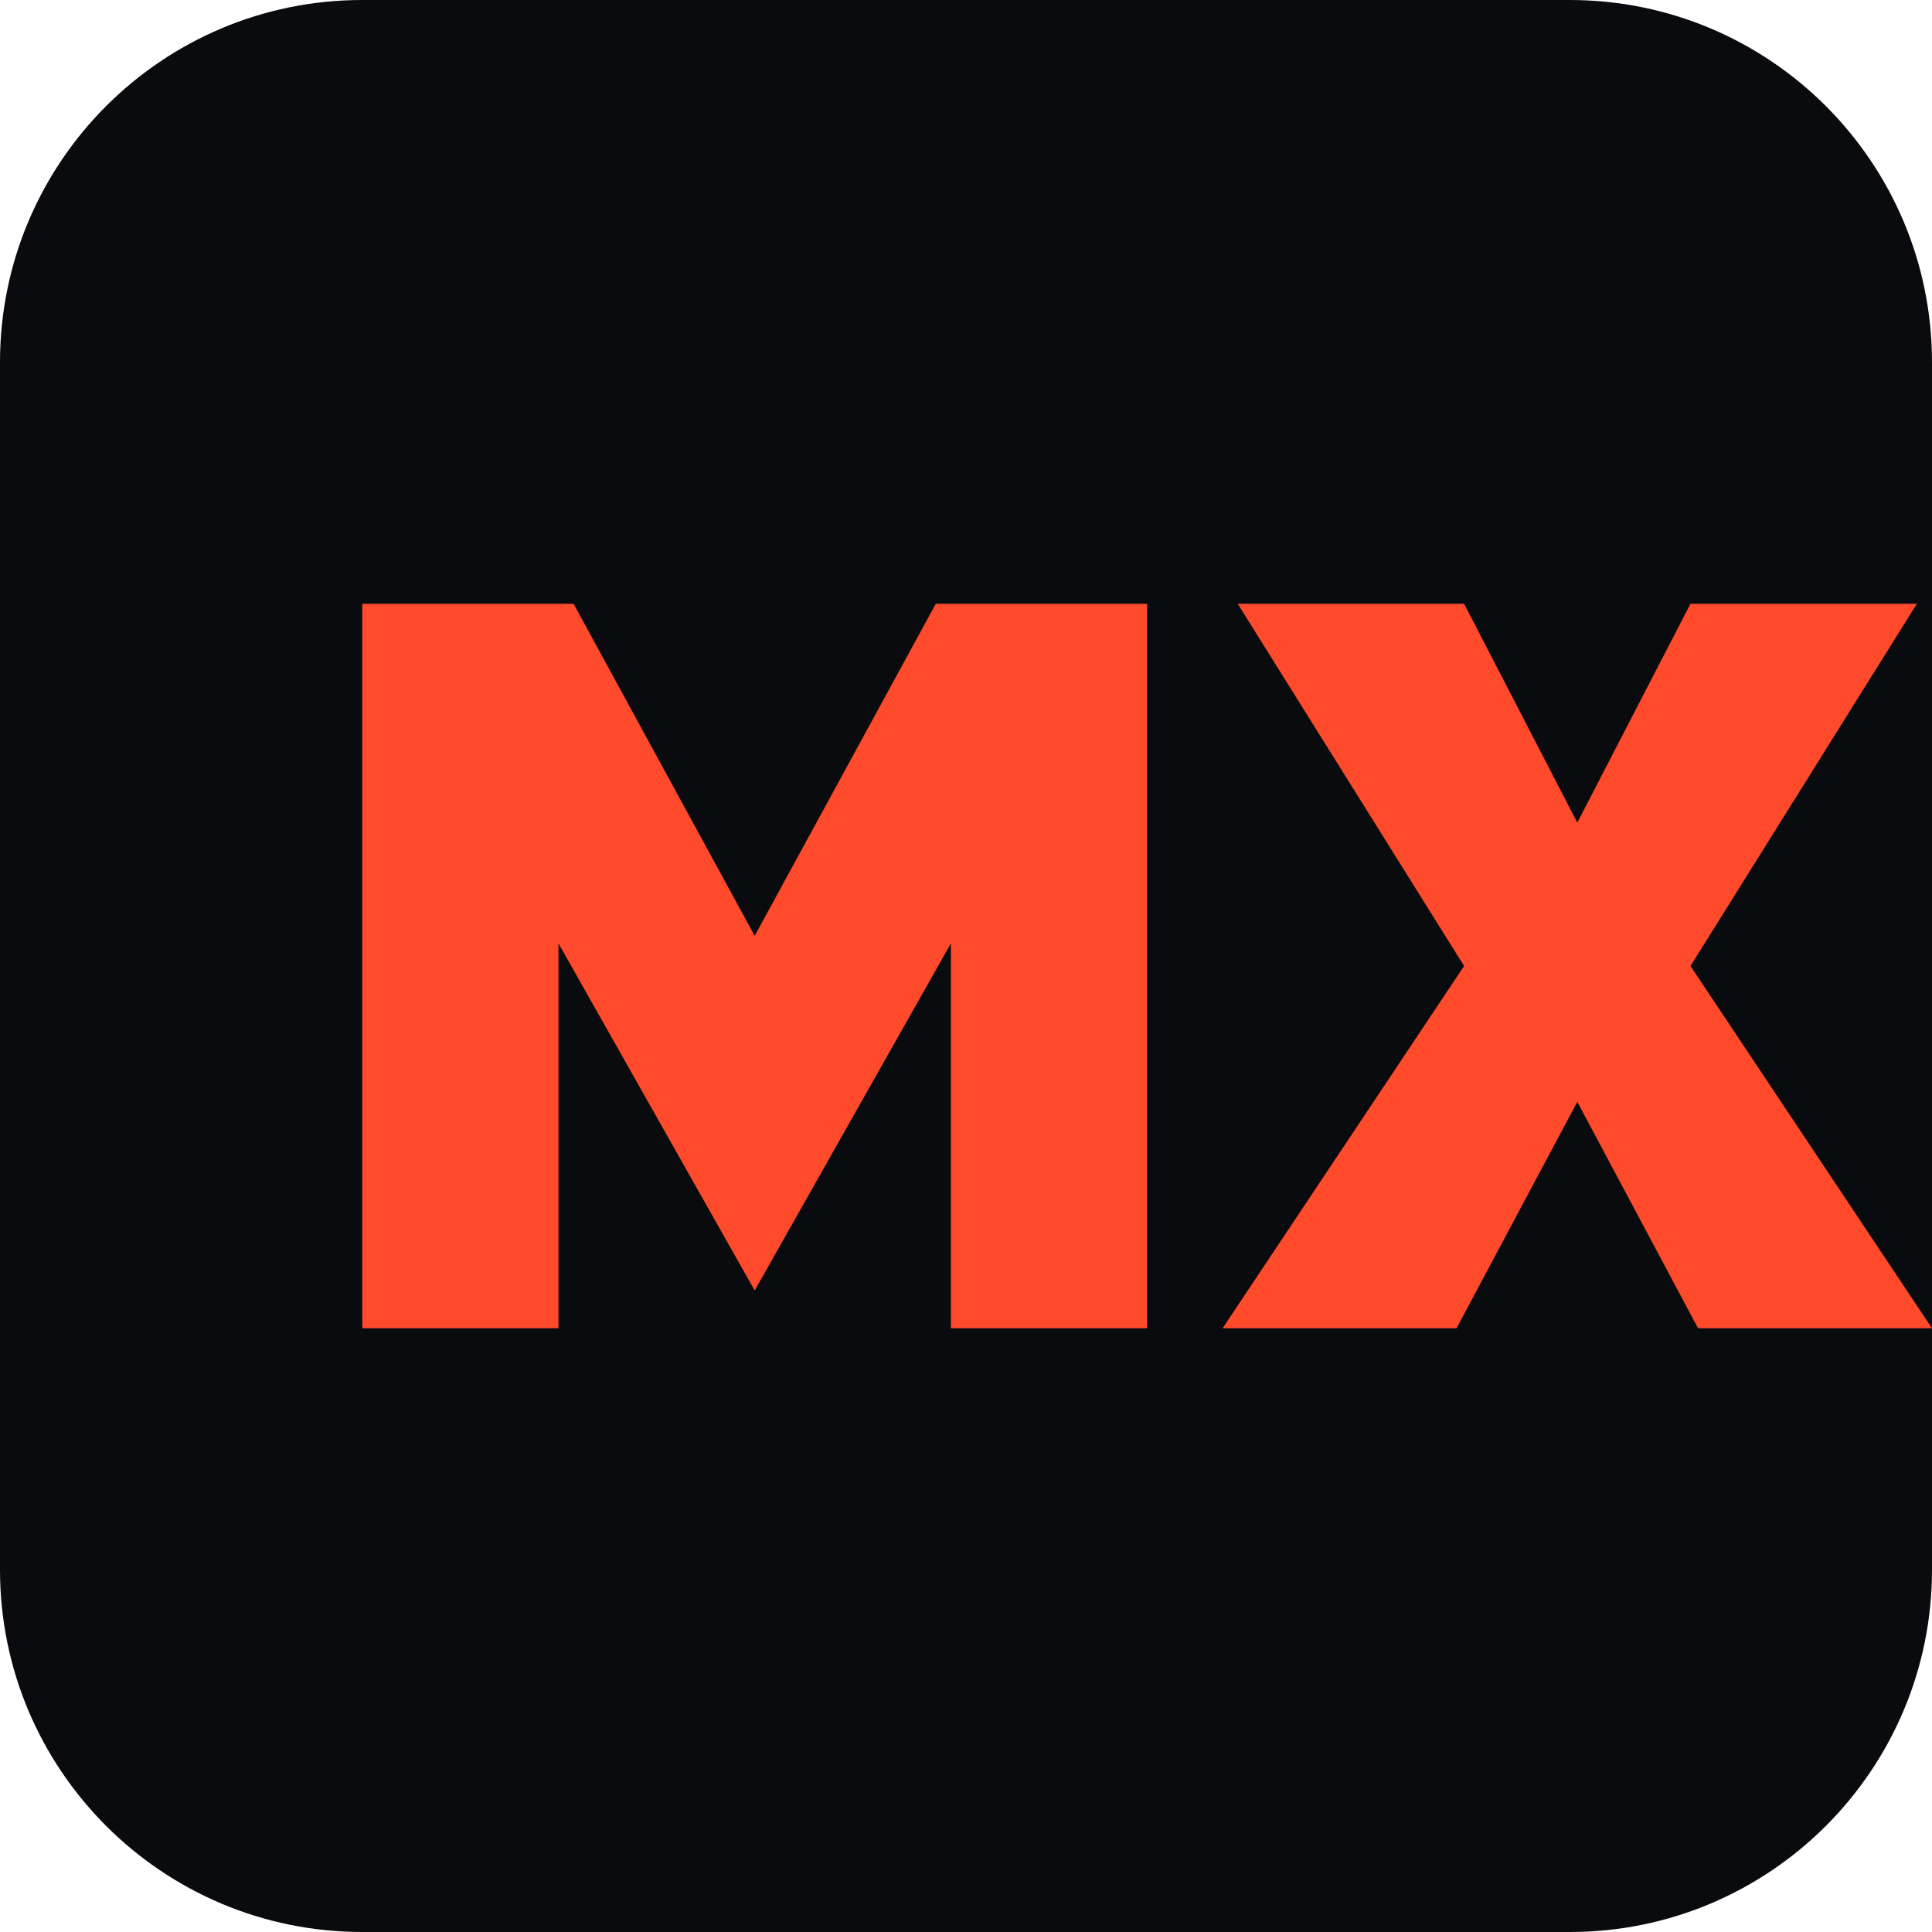
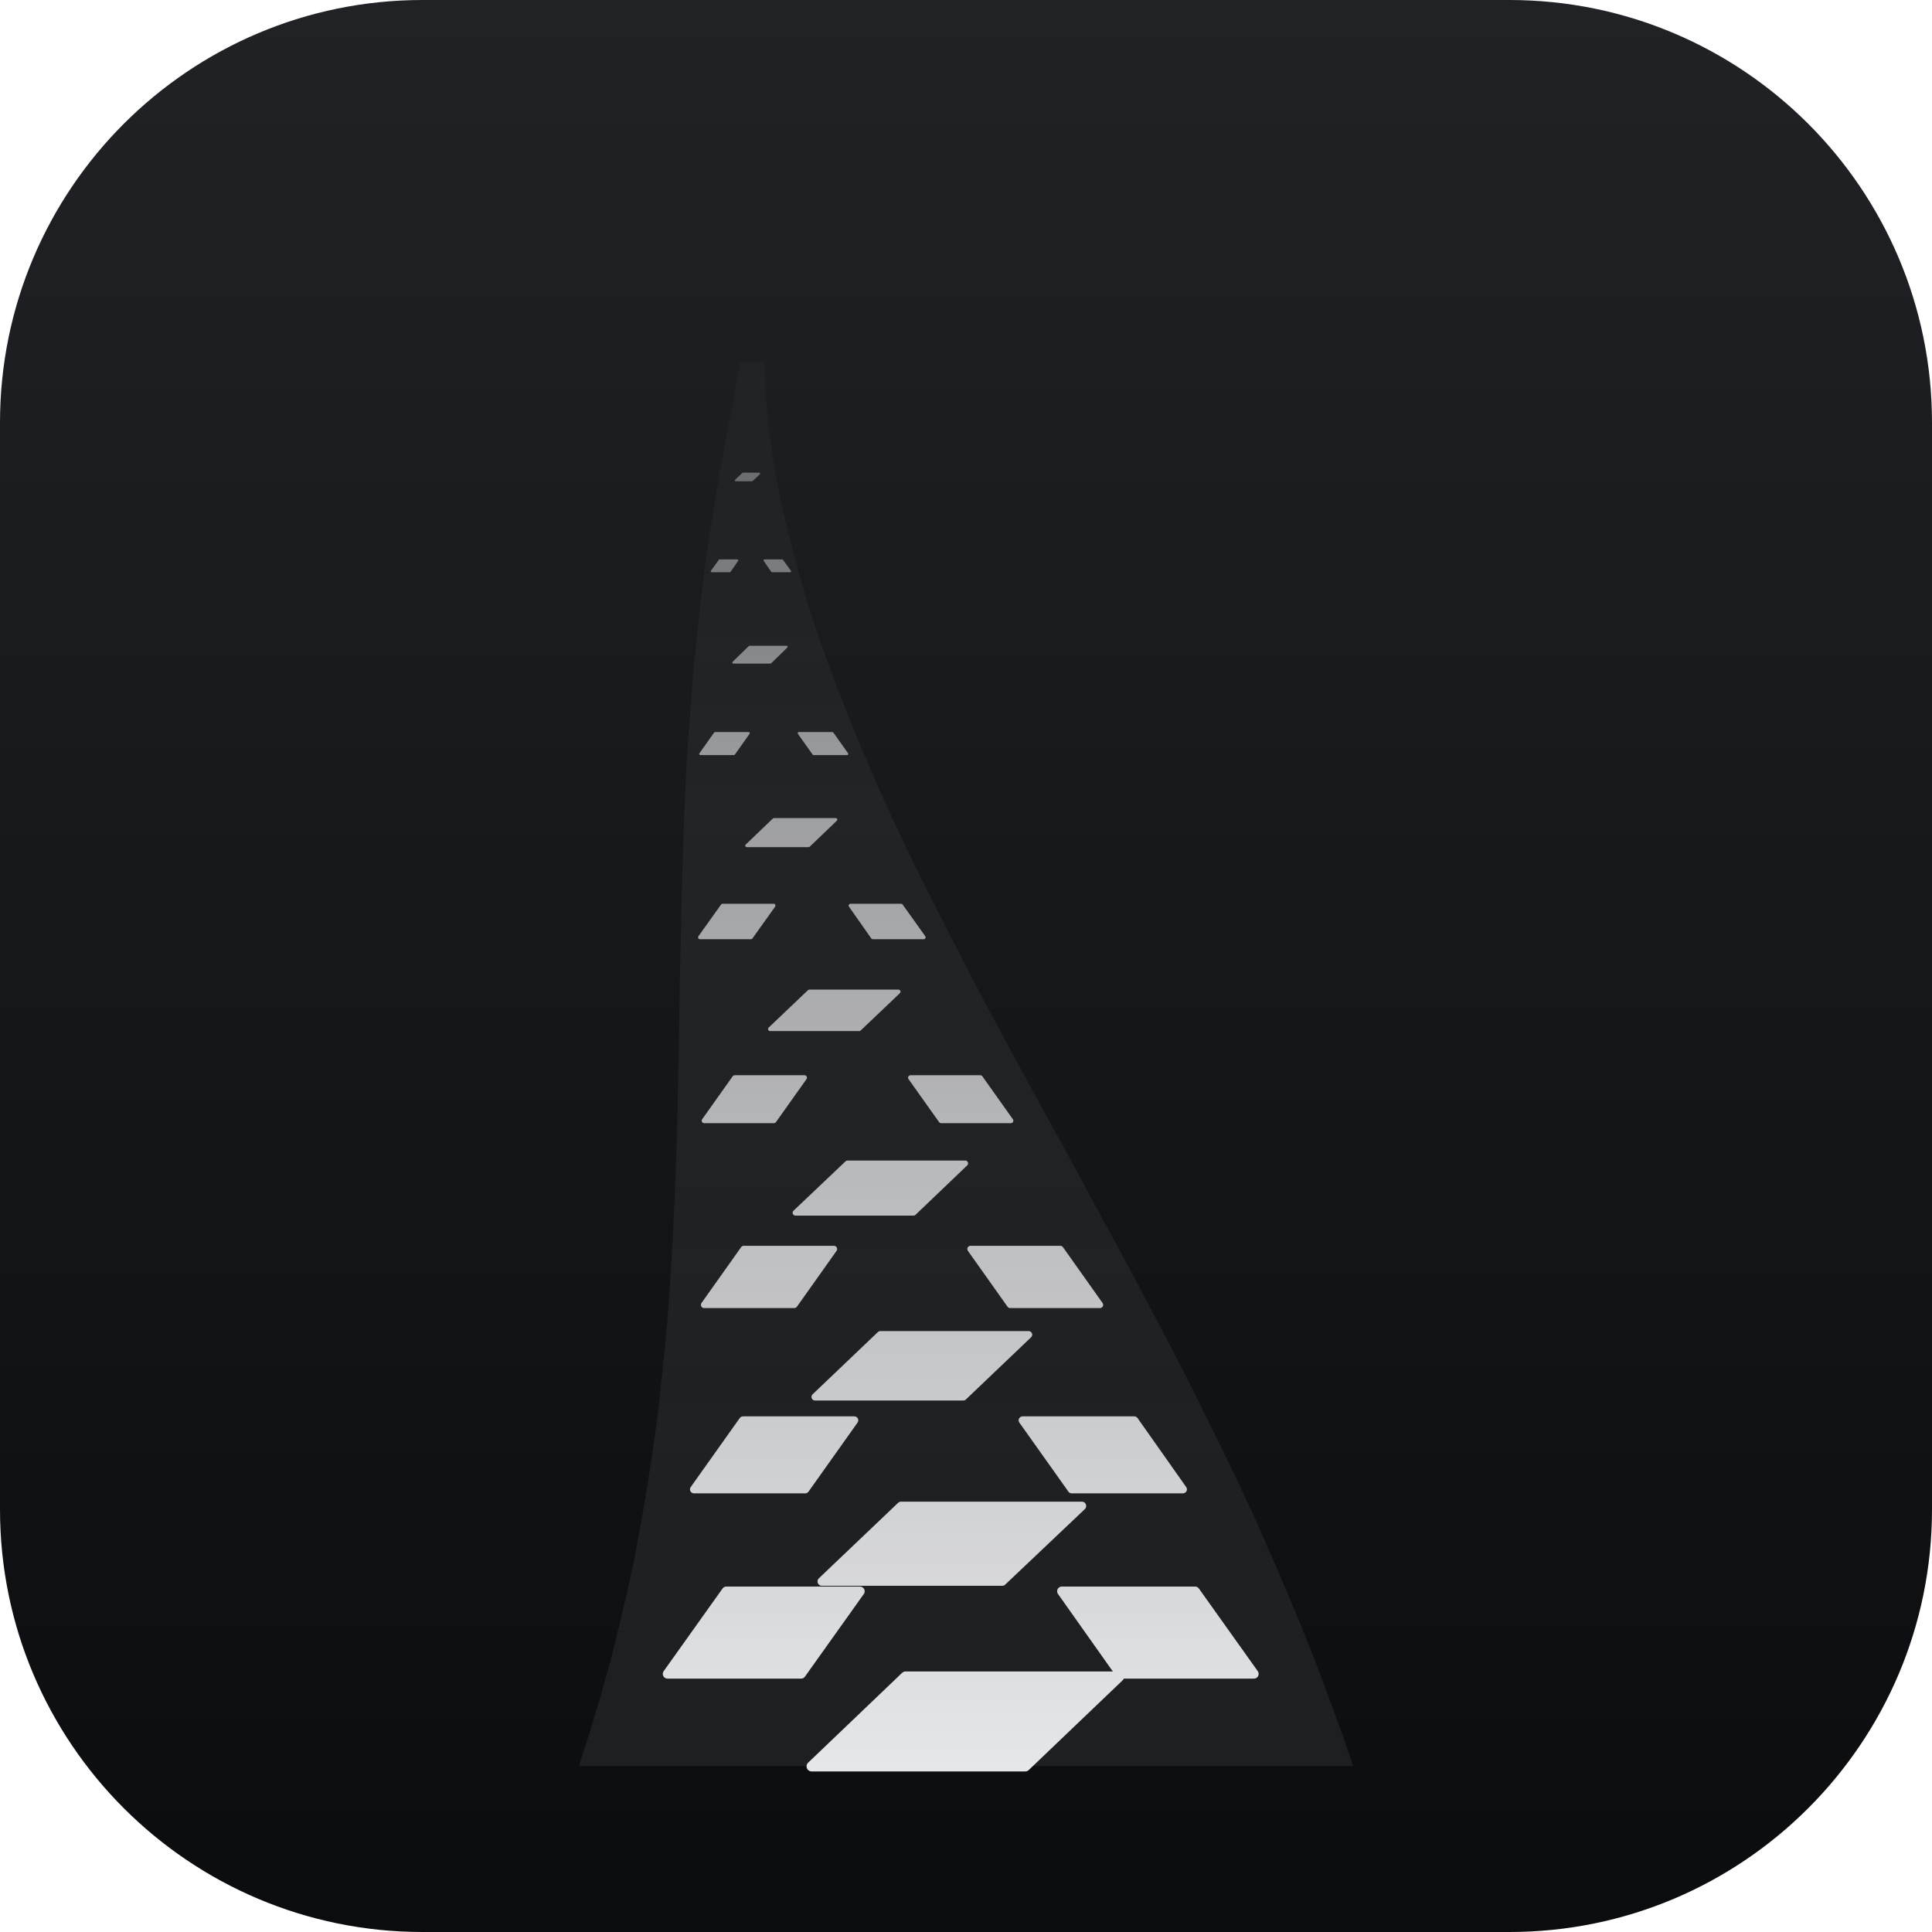
<svg xmlns="http://www.w3.org/2000/svg" viewBox="0 0 512 512">
-   <rect width="512" height="512" rx="96" fill="#0a0b0e" />
-   <path d="M96 352V160h56l48 88 48-88h56v192h-52V250l-52 92-52-92v102zM328 160h60l30 58 30-58h60l-60 96 64 96h-62l-32-60-32 60h-62l64-96z" fill="#ff4a2b" />
+   <defs>
+     <linearGradient id="fade" x1="0" y1="1" x2="0" y2="0">
+       <stop offset="0" stop-color="#fff" />
+       <stop offset=".6" stop-color="#fff" stop-opacity=".6" />
+       <stop offset="1" stop-color="#fff" stop-opacity="0" />
+     </linearGradient>
+     <linearGradient id="bg" x1="0" y1="0" x2="0" y2="1">
+       <stop offset="0" stop-color="#202226" />
+       <stop offset="1" stop-color="#0b0c0e" />
+     </linearGradient>
+     <mask id="m">
+       <rect width="512" height="512" fill="url(#fade)" />
+     </mask>
+   </defs>
+   <rect width="512" height="512" rx="112" fill="url(#bg)" />
+   <g mask="url(#m)">
+     <polygon points="153.4,468.0 156.4,458.7 159.2,449.4 161.8,440.1 164.1,430.8 166.3,421.5 168.3,412.2 170.0,402.9 171.6,393.6 173.0,384.3 174.3,375.0 175.3,365.7 176.3,356.4 177.1,347.1 177.7,337.8 178.3,328.5 178.7,319.2 179.1,309.9 179.4,300.6 179.6,291.3 179.8,282.0 180.0,272.7 180.1,263.4 180.3,254.1 180.5,244.8 180.7,235.5 181.0,226.2 181.3,216.9 181.7,207.6 182.2,198.3 182.9,189.0 183.6,179.7 184.5,170.4 185.5,161.1 186.6,151.8 187.9,142.5 189.4,133.2 191.0,123.9 192.7,114.6 194.5,105.3 196.2,96.0 202.6,96.0 202.9,105.3 203.9,114.6 205.2,123.9 207.0,133.2 209.2,142.5 211.7,151.8 214.4,161.1 217.5,170.4 220.9,179.7 224.5,189.0 228.3,198.3 232.3,207.6 236.5,216.9 240.9,226.2 245.5,235.5 250.2,244.8 255.0,254.1 259.8,263.4 264.8,272.7 269.8,282.0 274.9,291.3 280.0,300.6 285.1,309.9 290.1,319.2 295.2,328.5 300.2,337.8 305.1,347.1 310.0,356.4 314.8,365.7 319.4,375.0 324.0,384.3 328.5,393.6 332.8,402.9 336.9,412.2 340.9,421.5 344.8,430.8 348.5,440.1 352.0,449.4 355.4,458.7 358.6,468.0" fill="#f3f4f6" fill-opacity=".08" />
+     <polygon points="240.0,444.3 296.6,444.3 271.7,468.1 215.1,468.1" fill="#f3f4f6" stroke="#f3f4f6" stroke-width="2.7" stroke-linejoin="round" />
+     <polygon points="192.5,421.7 227.9,421.7 212.3,443.6 176.9,443.6" fill="#f3f4f6" stroke="#f3f4f6" stroke-width="2.5" stroke-linejoin="round" />
+     <polygon points="281.4,421.7 316.7,421.7 332.3,443.6 296.9,443.6" fill="#f3f4f6" stroke="#f3f4f6" stroke-width="2.5" stroke-linejoin="round" />
+     <polygon points="238.8,399.1 286.7,399.1 265.6,419.1 217.8,419.1" fill="#f3f4f6" stroke="#f3f4f6" stroke-width="2.3" stroke-linejoin="round" />
+     <polygon points="196.9,376.4 226.4,376.4 213.4,394.7 183.9,394.7" fill="#f3f4f6" stroke="#f3f4f6" stroke-width="2.1" stroke-linejoin="round" />
+     <polygon points="271.0,376.4 300.6,376.4 313.5,394.7 284.0,394.7" fill="#f3f4f6" stroke="#f3f4f6" stroke-width="2.1" stroke-linejoin="round" />
+     <polygon points="233.3,353.7 272.6,353.7 255.3,370.2 216.0,370.2" fill="#f3f4f6" stroke="#f3f4f6" stroke-width="1.9" stroke-linejoin="round" />
+     <polygon points="197.1,331.0 221.0,331.0 210.5,345.8 186.6,345.8" fill="#f3f4f6" stroke="#f3f4f6" stroke-width="1.7" stroke-linejoin="round" />
+     <polygon points="257.2,331.0 281.0,331.0 291.5,345.8 267.7,345.8" fill="#f3f4f6" stroke="#f3f4f6" stroke-width="1.7" stroke-linejoin="round" />
+     <polygon points="224.6,308.3 255.8,308.3 242.1,321.4 210.8,321.4" fill="#f3f4f6" stroke="#f3f4f6" stroke-width="1.5" stroke-linejoin="round" />
+     <polygon points="194.7,285.6 213.2,285.6 205.1,297.0 186.6,297.0" fill="#f3f4f6" stroke="#f3f4f6" stroke-width="1.3" stroke-linejoin="round" />
+     <polygon points="241.3,285.6 259.8,285.6 267.9,297.0 249.4,297.0" fill="#f3f4f6" stroke="#f3f4f6" stroke-width="1.3" stroke-linejoin="round" />
+     <polygon points="214.5,262.8 238.1,262.8 227.7,272.7 204.1,272.7" fill="#f3f4f6" stroke="#f3f4f6" stroke-width="1.1" stroke-linejoin="round" />
+     <polygon points="191.5,240.0 205.0,240.0 199.0,248.4 185.5,248.4" fill="#f3f4f6" stroke="#f3f4f6" stroke-width="1.0" stroke-linejoin="round" />
+     <polygon points="225.4,240.0 238.8,240.0 244.8,248.4 231.3,248.4" fill="#f3f4f6" stroke="#f3f4f6" stroke-width="1.0" stroke-linejoin="round" />
+     <polygon points="205.1,217.2 221.5,217.2 214.3,224.1 197.9,224.1" fill="#f3f4f6" stroke="#f3f4f6" stroke-width="0.8" stroke-linejoin="round" />
+     <polygon points="189.5,194.3 198.4,194.3 194.5,199.8 185.6,199.8" fill="#f3f4f6" stroke="#f3f4f6" stroke-width="0.6" stroke-linejoin="round" />
+     <polygon points="211.7,194.3 220.6,194.3 224.5,199.8 215.6,199.8" fill="#f3f4f6" stroke="#f3f4f6" stroke-width="0.6" stroke-linejoin="round" />
+     <polygon points="198.6,171.4 208.5,171.4 204.2,175.6 194.3,175.6" fill="#f3f4f6" stroke="#f3f4f6" stroke-width="0.5" stroke-linejoin="round" />
+     <polygon points="190.7,148.5 195.4,148.5 193.4,151.4 188.6,151.4" fill="#f3f4f6" stroke="#f3f4f6" stroke-width="0.5" stroke-linejoin="round" />
+     <polygon points="202.6,148.5 207.3,148.5 209.4,151.4 204.6,151.4" fill="#f3f4f6" stroke="#f3f4f6" stroke-width="0.5" stroke-linejoin="round" />
+     <polygon points="196.9,125.5 201.2,125.5 199.3,127.3 195.0,127.3" fill="#f3f4f6" stroke="#f3f4f6" stroke-width="0.5" stroke-linejoin="round" />
+   </g>
</svg>
